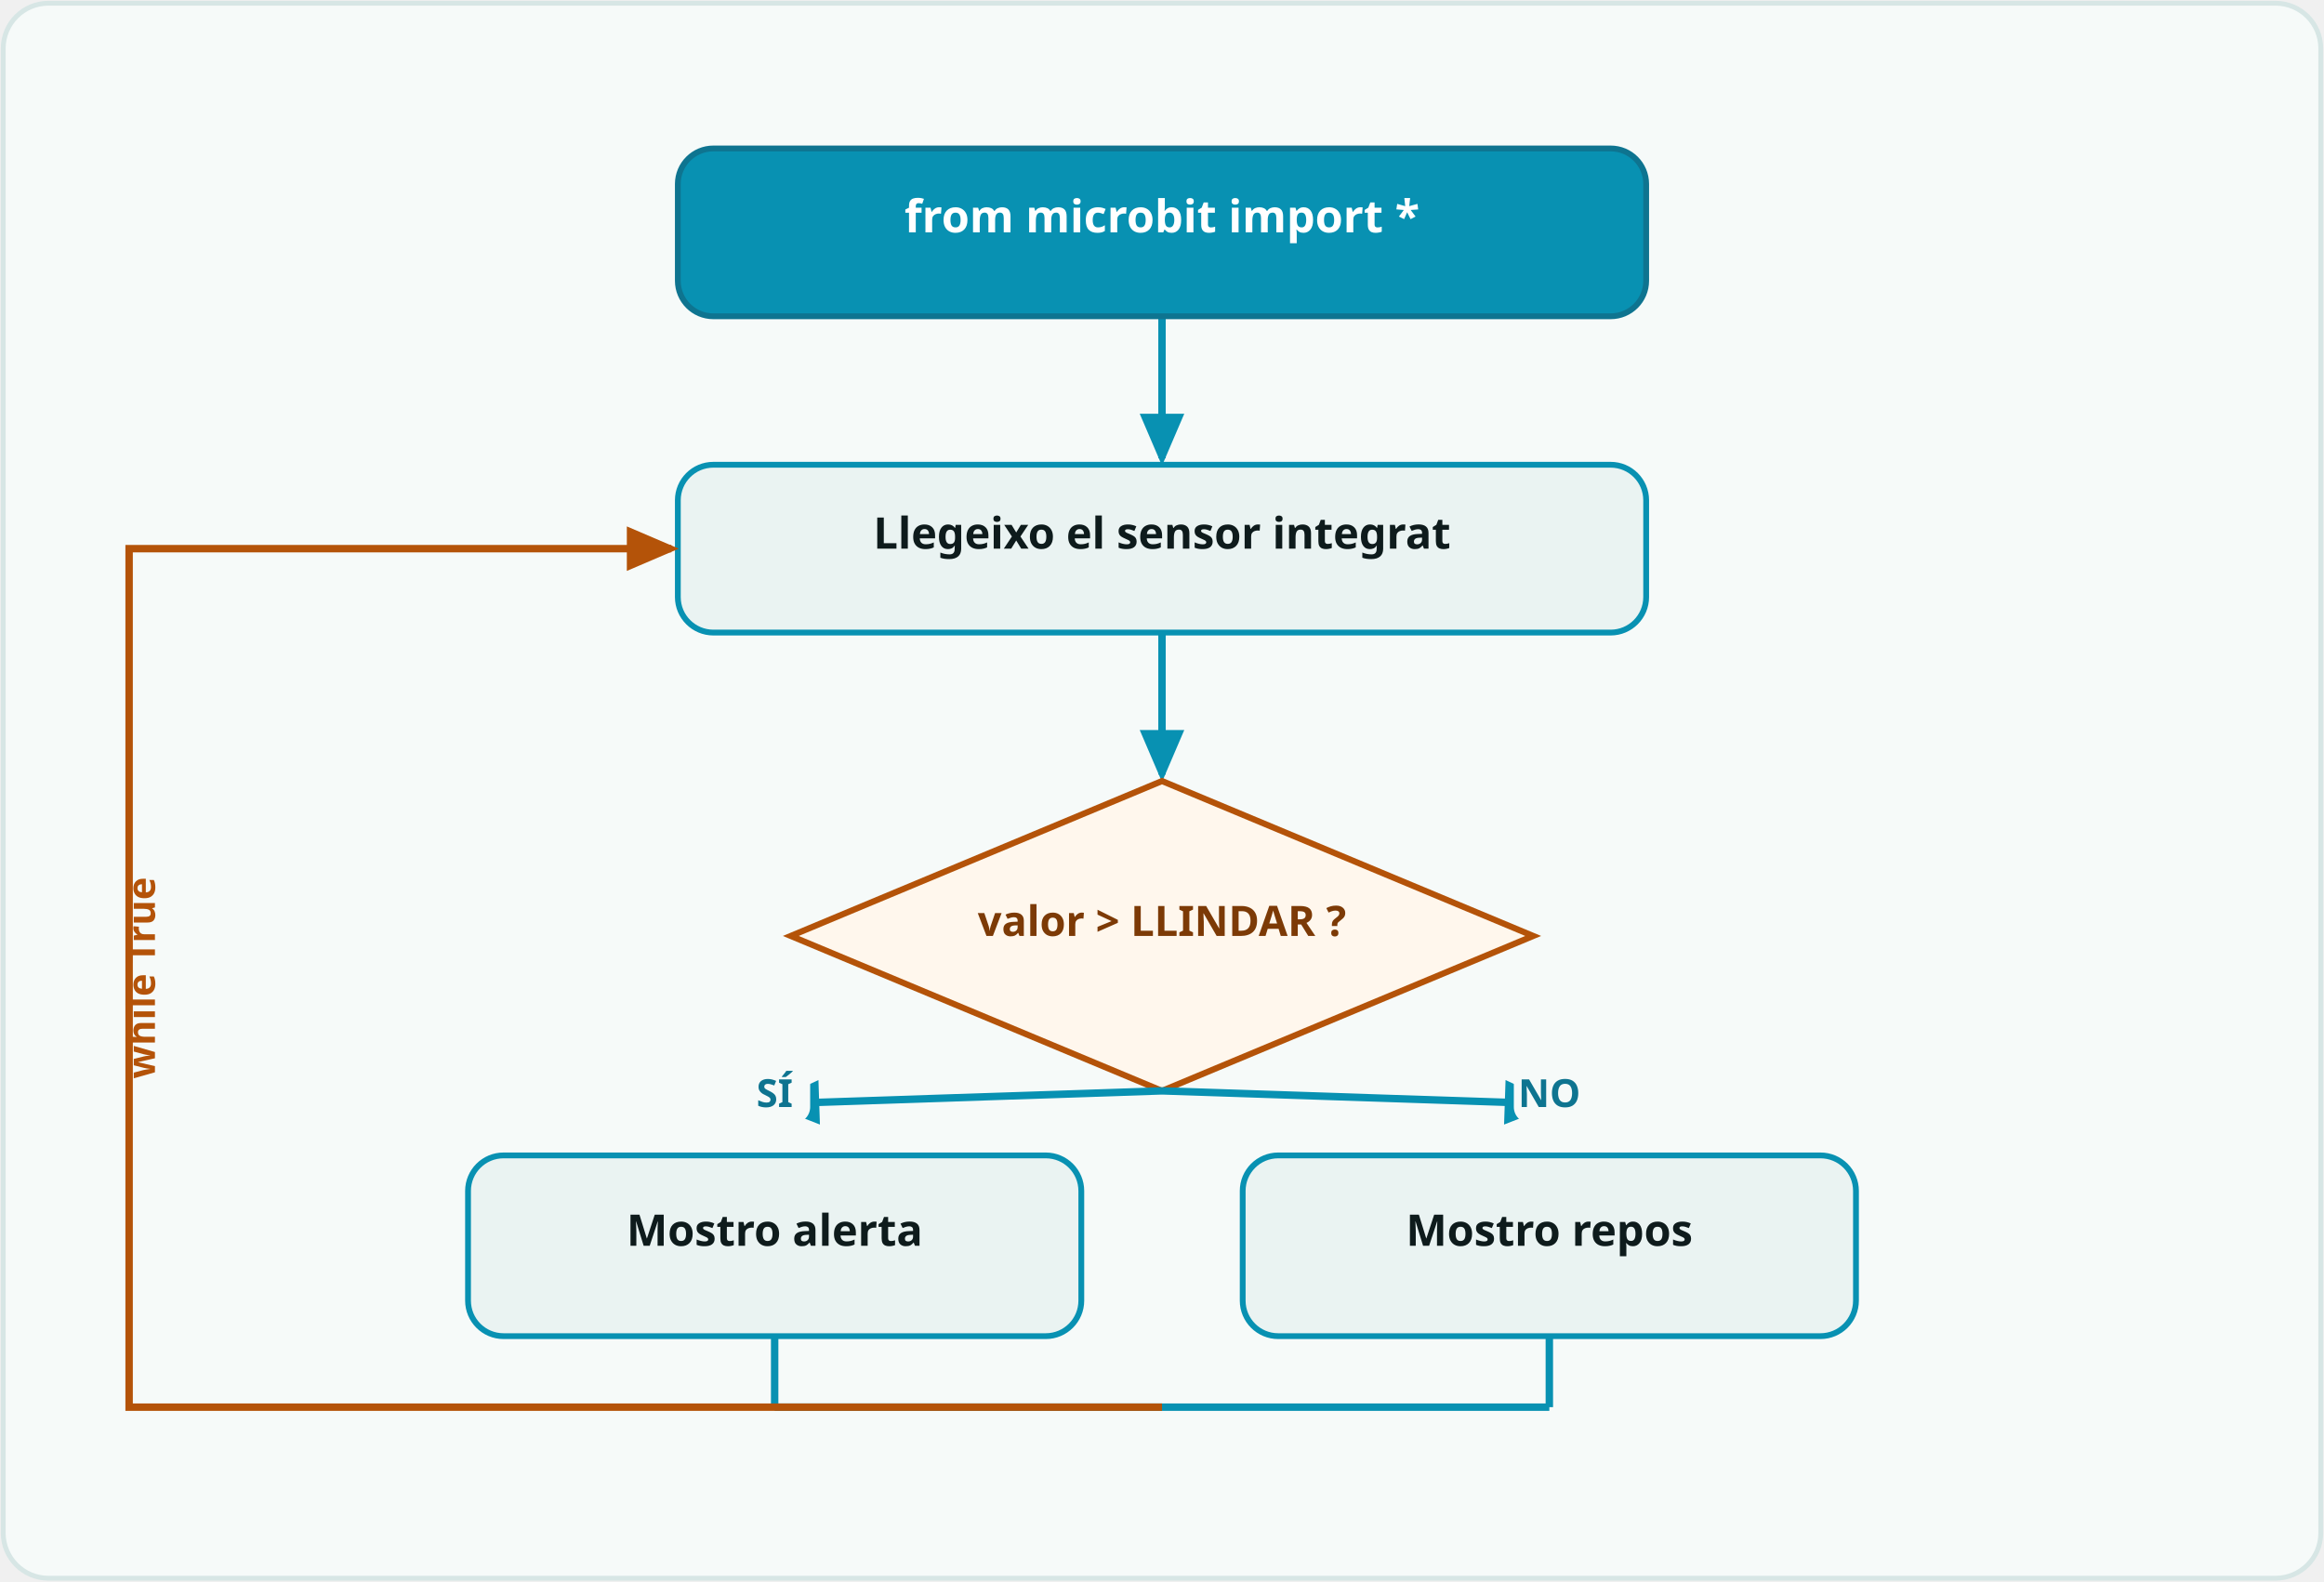
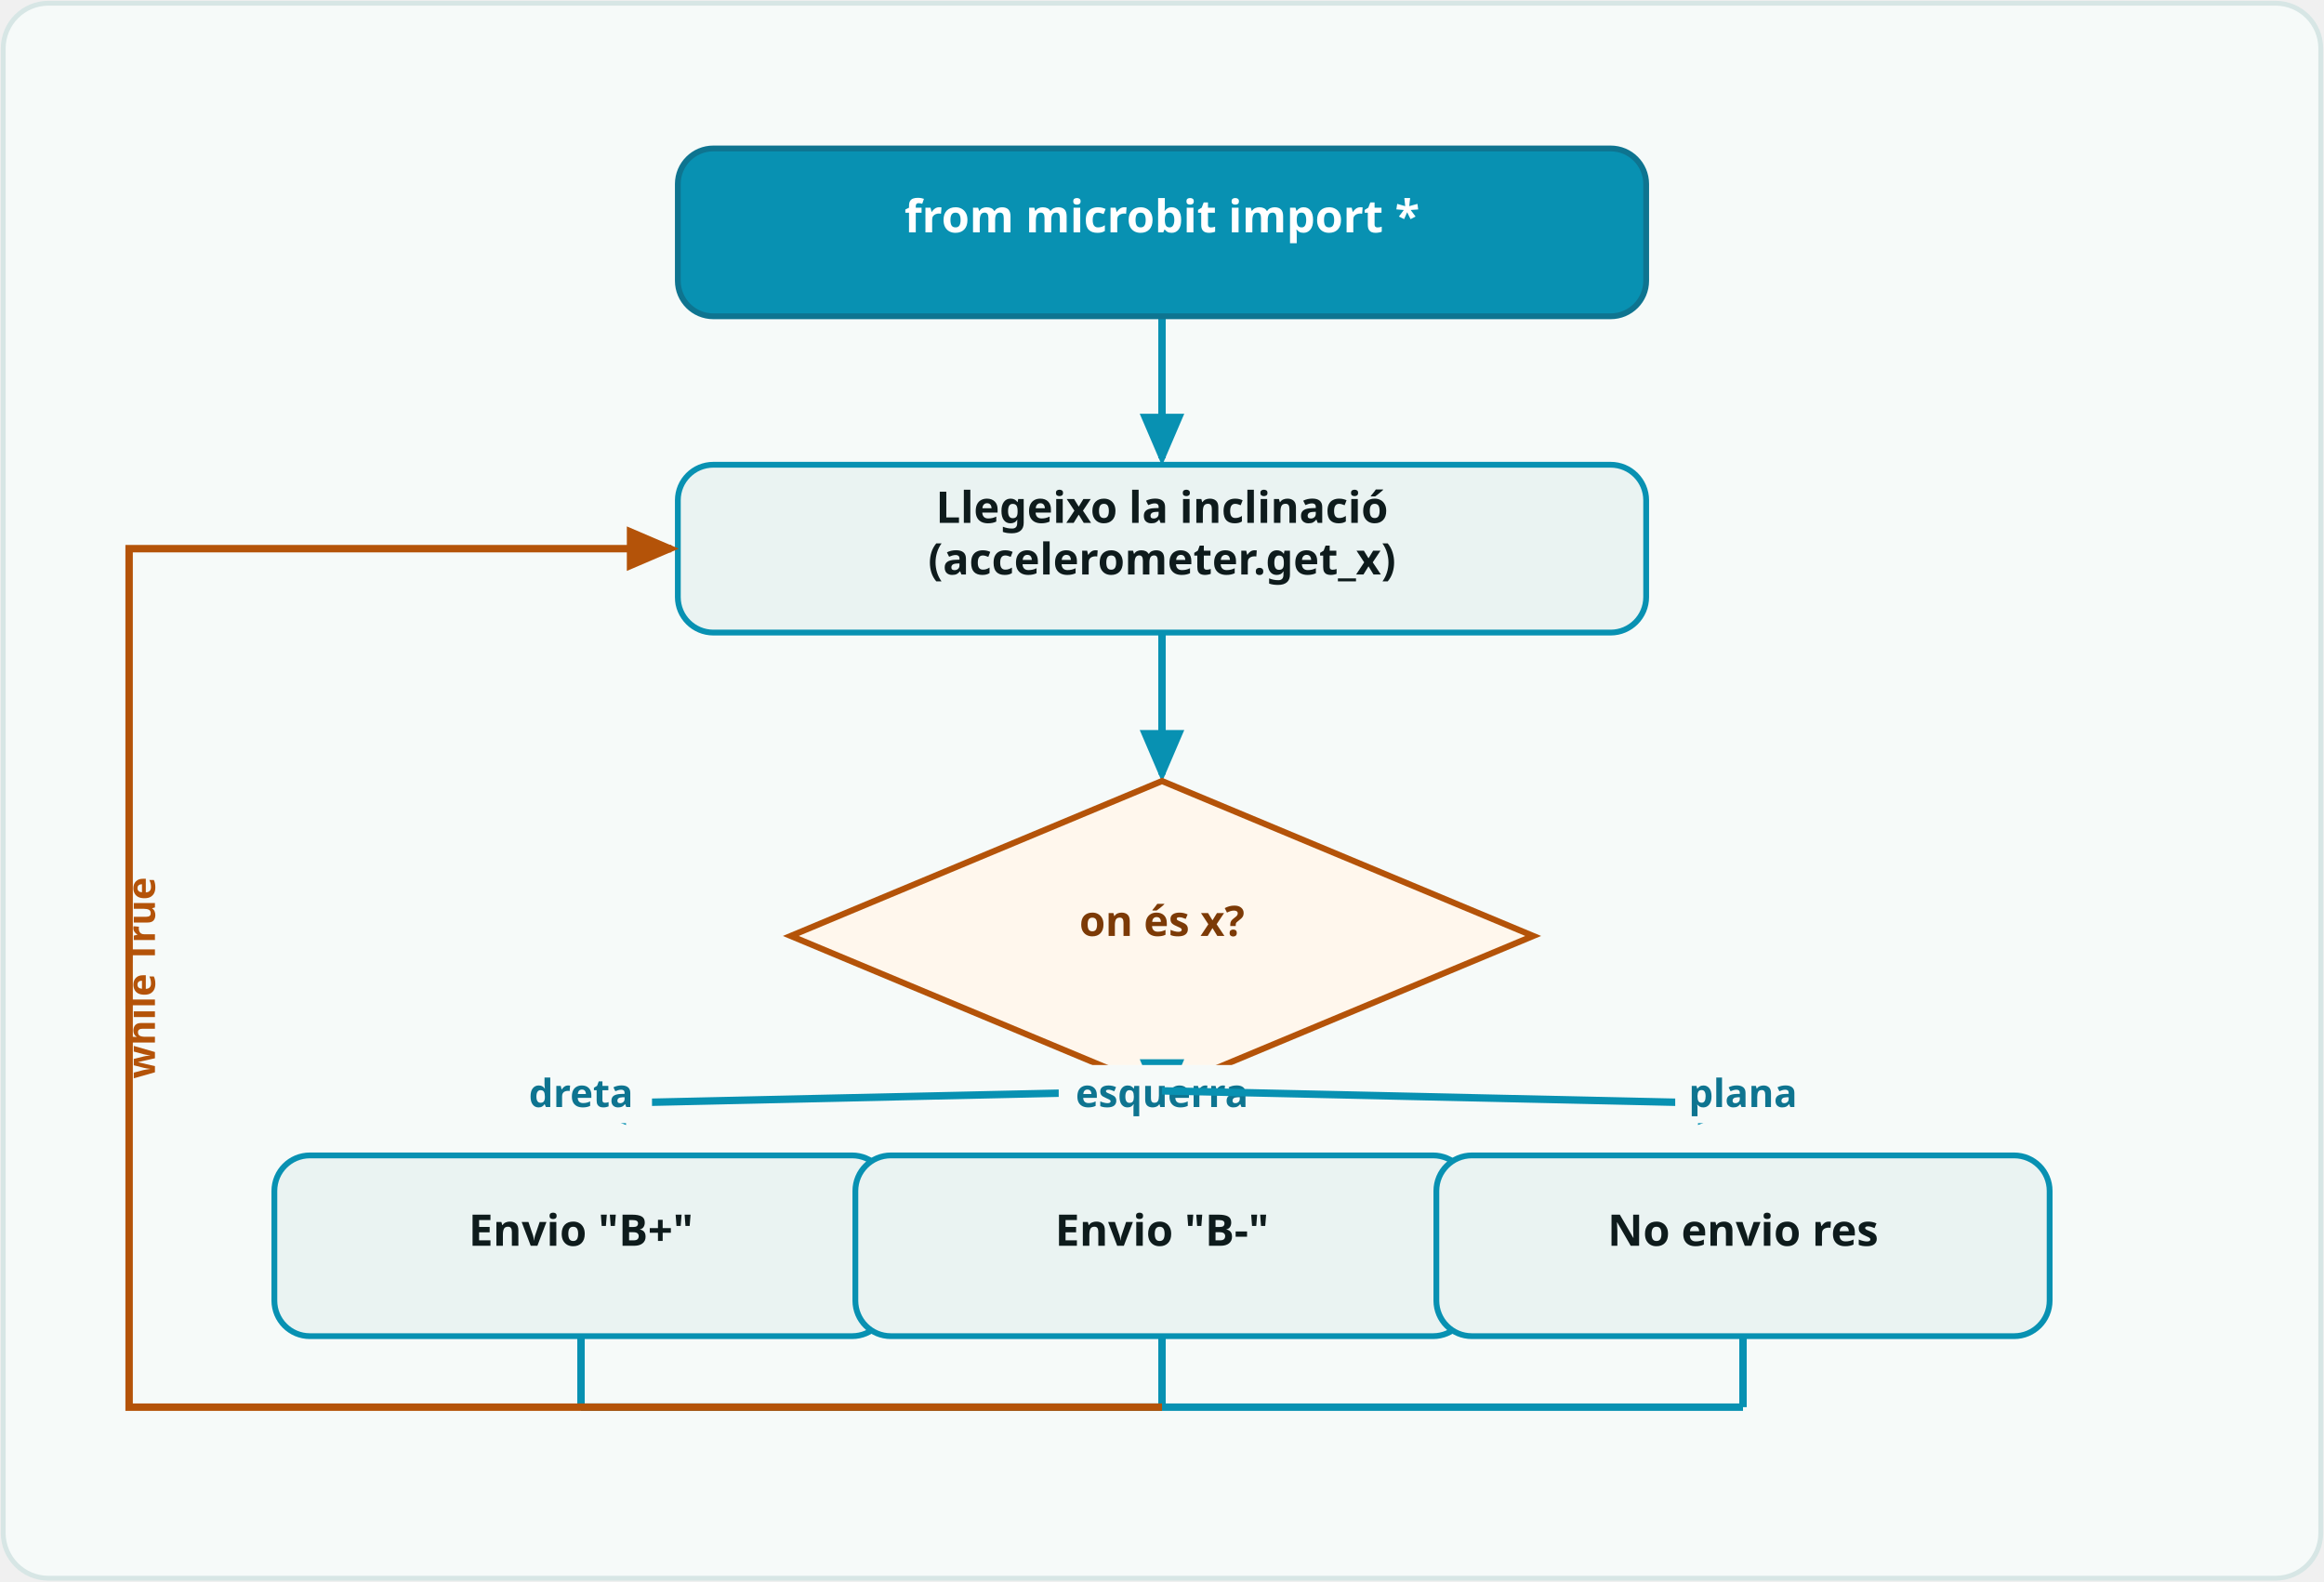
<svg xmlns="http://www.w3.org/2000/svg" viewBox="0 0 720 490" width="720" height="490" role="img" aria-labelledby="t d">
  <style>
  .fr{fill:#f6faf9;stroke:#d7e6e5;stroke-width:1.5}
  .box{fill:#eaf3f2;stroke:#0891b2;stroke-width:1.8}
  .start{fill:#0891b2;stroke:#0e7490;stroke-width:1.8}
  .startt{font:700 14px system-ui,'Segoe UI',sans-serif;fill:#ffffff}
  .dec{fill:#fff7ed;stroke:#b45309;stroke-width:1.9}
  .boxt{font:600 13.5px system-ui,'Segoe UI',sans-serif;fill:#0e1b1c}
  .dect{font:700 13px system-ui,'Segoe UI',sans-serif;fill:#7c3a06}
  .wire{fill:none;stroke:#0891b2;stroke-width:2.3}
  .loop{fill:none;stroke:#b45309;stroke-width:2.3;stroke-dasharray:1 0}
  .lbl{font:700 12px system-ui,'Segoe UI',sans-serif;fill:#b45309}
  .yes{font:700 12px system-ui,'Segoe UI',sans-serif;fill:#0e7490}
</style>
  <defs>
    <marker id="m" markerWidth="9" markerHeight="9" refX="6" refY="3" orient="auto">
      <path d="M0,0 L7,3 L0,6 Z" fill="#0891b2" />
    </marker>
    <marker id="mo" markerWidth="9" markerHeight="9" refX="6" refY="3" orient="auto">
      <path d="M0,0 L7,3 L0,6 Z" fill="#b45309" />
    </marker>
  </defs>
  <rect class="fr" x="1" y="1" width="718" height="488" rx="14" />
  <path class="wire" d="M360,98 L360,142" marker-end="url(#m)" />
  <path class="wire" d="M360,196 L360,240" marker-end="url(#m)" />
  <rect class="start" x="210" y="46" width="300" height="52" rx="11" />
  <text class="startt" x="360" y="72" text-anchor="middle">from microbit import *</text>
  <rect class="box" x="210" y="144" width="300" height="52" rx="11" />
-   <text class="boxt" x="360" y="170" text-anchor="middle">Llegeixo el sensor integrat</text>
+   <text class="boxt" x="360" y="162" text-anchor="middle">Llegeixo la inclinació</text>
+   <text class="boxt" x="360" y="178" text-anchor="middle">(accelerometer.get_x)</text>
  <polygon class="dec" points="360,242 475,290 360,338 245,290" />
-   <text class="dect" x="360" y="290" text-anchor="middle">valor &gt; LLINDAR ?</text>
-   <path class="wire" d="M360,338 L240,342" marker-end="url(#m)" />
-   <rect x="229" y="330" width="22" height="18" rx="5" fill="#f6faf9" />
-   <text class="yes" x="240" y="343" text-anchor="middle">SÍ</text>
-   <rect class="box" x="145" y="358" width="190" height="56" rx="11" />
-   <text class="boxt" x="240" y="386" text-anchor="middle">Mostro alerta</text>
-   <path class="wire" d="M240,414 L240,436" />
-   <path class="wire" d="M360,338 L480,342" marker-end="url(#m)" />
-   <rect x="469" y="330" width="22" height="18" rx="5" fill="#f6faf9" />
-   <text class="yes" x="480" y="343" text-anchor="middle">NO</text>
-   <rect class="box" x="385" y="358" width="190" height="56" rx="11" />
-   <text class="boxt" x="480" y="386" text-anchor="middle">Mostro repos</text>
-   <path class="wire" d="M480,414 L480,436" />
-   <path class="wire" d="M240,436 L480,436" />
+   <text class="dect" x="360" y="290" text-anchor="middle">on és x?</text>
+   <path class="wire" d="M360,338 L180,342" marker-end="url(#m)" />
+   <rect x="159" y="330" width="43" height="18" rx="5" fill="#f6faf9" />
+   <text class="yes" x="180" y="343" text-anchor="middle">dreta</text>
+   <rect class="box" x="85" y="358" width="190" height="56" rx="11" />
+   <text class="boxt" x="180" y="386" text-anchor="middle">Envio "B+"</text>
+   <path class="wire" d="M180,414 L180,436" />
+   <path class="wire" d="M360,338 L360,342" marker-end="url(#m)" />
+   <rect x="328" y="330" width="64" height="18" rx="5" fill="#f6faf9" />
+   <text class="yes" x="360" y="343" text-anchor="middle">esquerra</text>
+   <rect class="box" x="265" y="358" width="190" height="56" rx="11" />
+   <text class="boxt" x="360" y="386" text-anchor="middle">Envio "B-"</text>
+   <path class="wire" d="M360,414 L360,436" />
+   <path class="wire" d="M360,338 L540,342" marker-end="url(#m)" />
+   <rect x="519" y="330" width="43" height="18" rx="5" fill="#f6faf9" />
+   <text class="yes" x="540" y="343" text-anchor="middle">plana</text>
+   <rect class="box" x="445" y="358" width="190" height="56" rx="11" />
+   <text class="boxt" x="540" y="386" text-anchor="middle">No envio res</text>
+   <path class="wire" d="M540,414 L540,436" />
+   <path class="wire" d="M180,436 L540,436" />
  <path class="loop" d="M360,436 L180,436 L40,436 L40,170 L208,170" marker-end="url(#mo)" />
  <text class="lbl" x="48" y="303" transform="rotate(-90 48 303)" text-anchor="middle">while True</text>
</svg>
